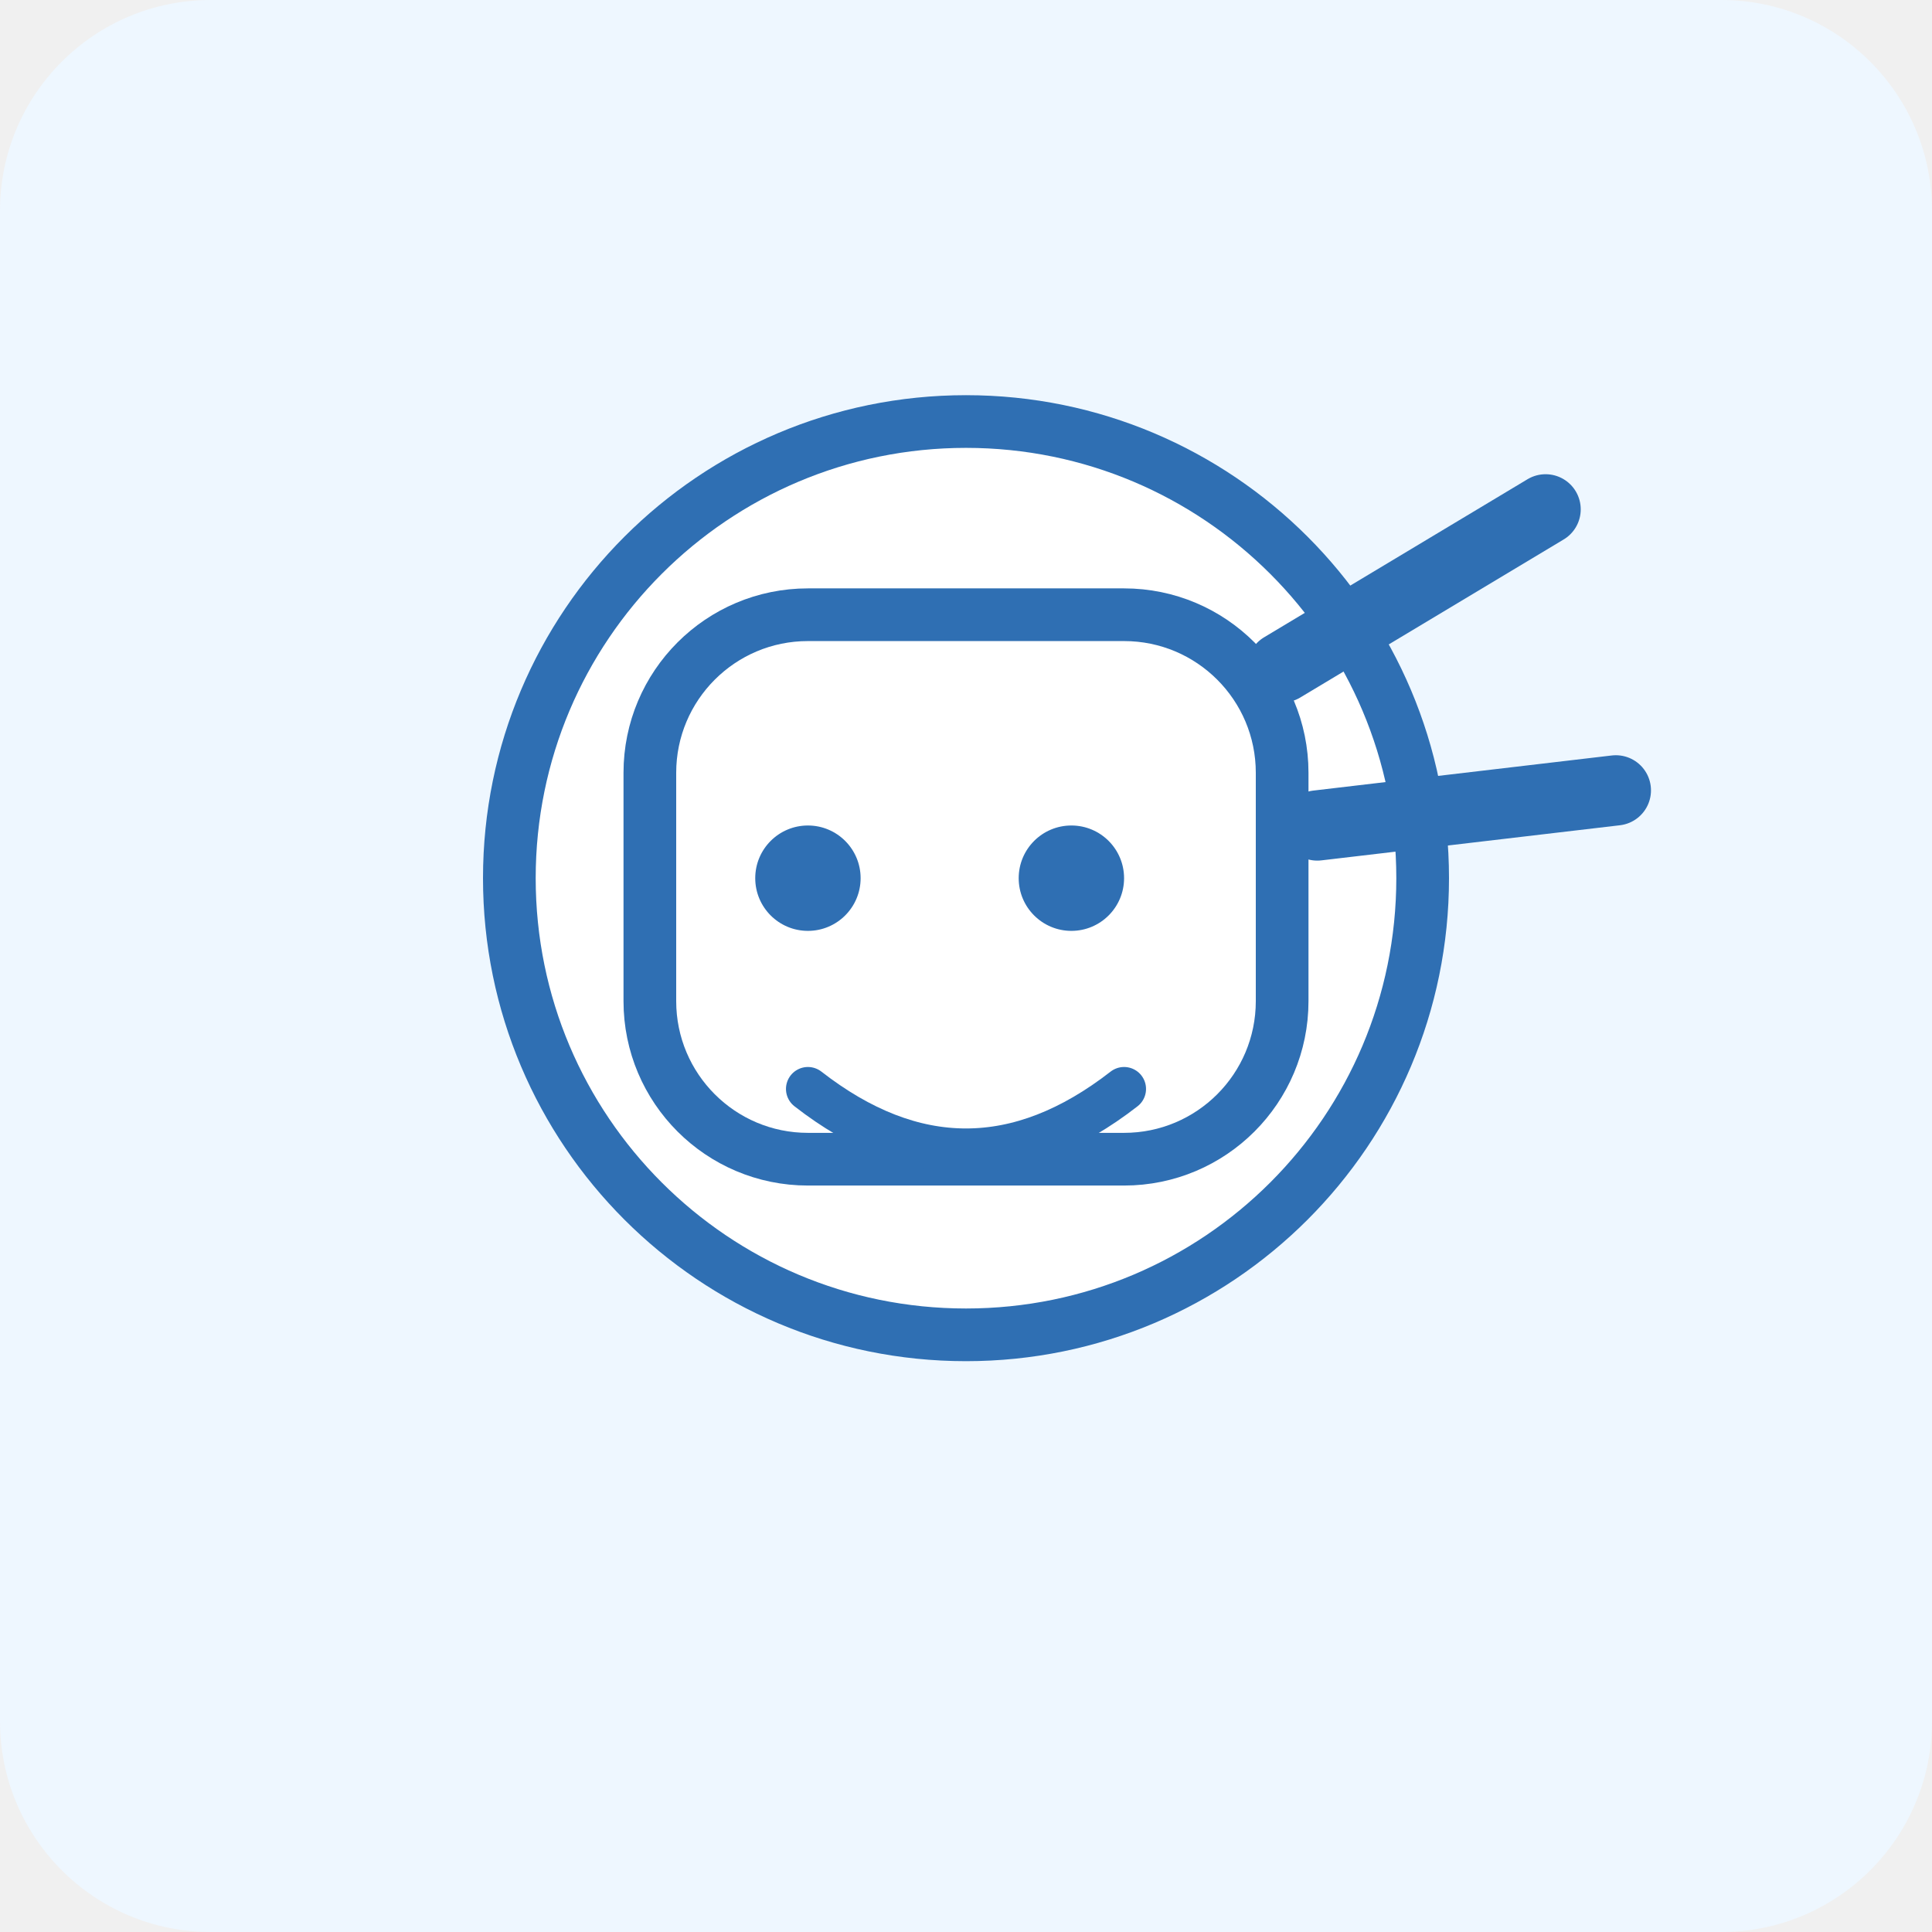
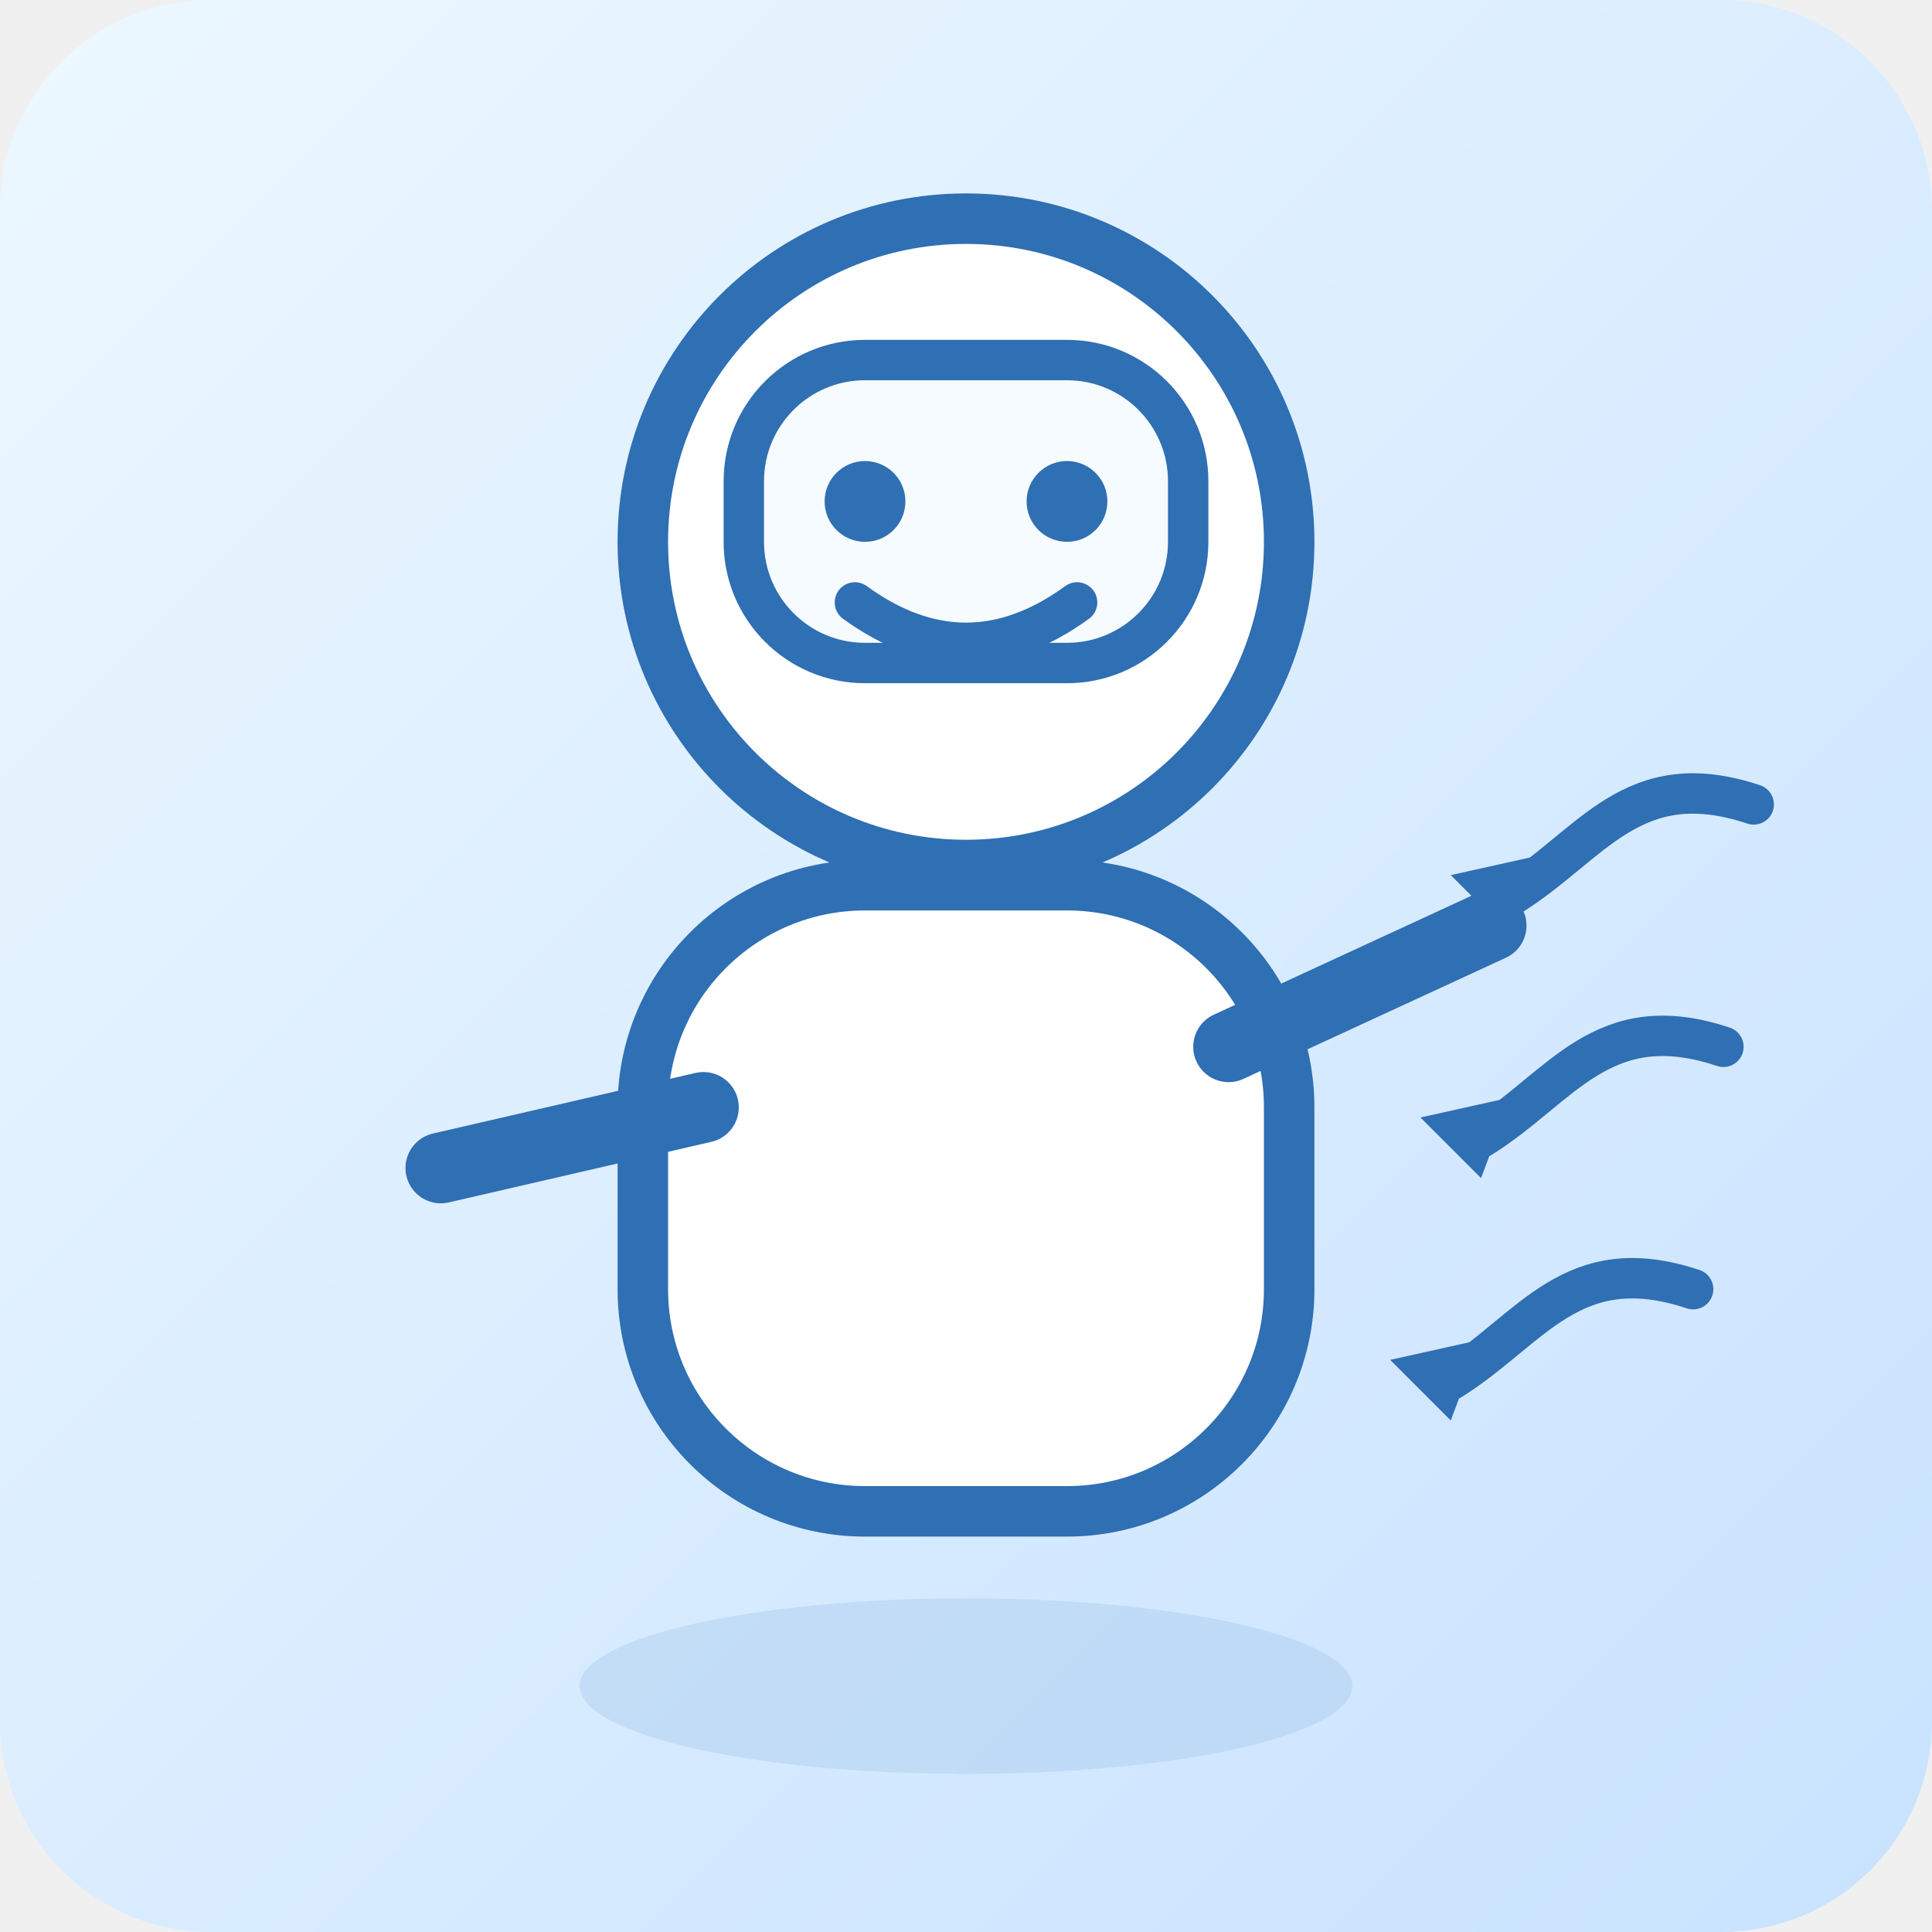
- <svg xmlns="http://www.w3.org/2000/svg" viewBox="0 0 220 220" role="img" aria-label="Norma kalder på dig">
-   <rect width="220" height="220" rx="24" fill="#eef7ff" />
-   <circle cx="110" cy="100" r="52" fill="#fff" stroke="#2f6fb3" stroke-width="6" />
-   <rect x="74" y="70" width="72" height="62" rx="18" fill="#fff" stroke="#2f6fb3" stroke-width="6" />
-   <circle cx="92" cy="100" r="6" fill="#2f6fb3" />
-   <circle cx="122" cy="100" r="6" fill="#2f6fb3" />
-   <path d="M92 124 Q110 138 128 124" stroke="#2f6fb3" stroke-width="5" fill="none" stroke-linecap="round" />
-   <path d="M146 76 L176 58" stroke="#2f6fb3" stroke-width="8" stroke-linecap="round" />
-   <path d="M150 94 L184 90" stroke="#2f6fb3" stroke-width="8" stroke-linecap="round" />
+ <svg xmlns="http://www.w3.org/2000/svg" viewBox="0 0 220 220" role="img" aria-label="Norma kalder dig hen til sig">
+   <defs>
+     <linearGradient id="bgCome" x1="0" y1="0" x2="1" y2="1">
+       <stop offset="0%" stop-color="#edf8ff" />
+       <stop offset="100%" stop-color="#c8e2ff" />
+     </linearGradient>
+   </defs>
+   <rect width="220" height="220" rx="24" fill="url(#bgCome)" />
+   <ellipse cx="110" cy="192" rx="44" ry="10" fill="#9fc4e8" opacity="0.35" />
+   <g transform="translate(110,110) scale(1.15) translate(-110,-110)">
+     <rect x="78" y="102" width="64" height="62" rx="22" fill="#ffffff" stroke="#2f6fb3" stroke-width="5" />
+     <path d="M84 124 L58 130" fill="none" stroke="#2f6fb3" stroke-width="7" stroke-linecap="round" />
+     <path d="M136 118 L162 106" fill="none" stroke="#2f6fb3" stroke-width="7" stroke-linecap="round" />
+     <circle cx="110" cy="68" r="32" fill="#ffffff" stroke="#2f6fb3" stroke-width="5" />
+     <rect x="88" y="50" width="44" height="30" rx="12" fill="#f6fbff" stroke="#2f6fb3" stroke-width="4" />
+     <circle cx="100" cy="64" r="4" fill="#2f6fb3" />
+     <circle cx="120" cy="64" r="4" fill="#2f6fb3" />
+     <path d="M99 74 Q110 82 121 74" fill="none" stroke="#2f6fb3" stroke-width="4" stroke-linecap="round" />
+     <path d="M188 94 C176 90 172 98 164 103" fill="none" stroke="#2f6fb3" stroke-width="4" stroke-linecap="round" />
+     <path d="M185 118 C173 114 169 122 161 127" fill="none" stroke="#2f6fb3" stroke-width="4" stroke-linecap="round" />
+     <path d="M182 142 C170 138 166 146 158 151" fill="none" stroke="#2f6fb3" stroke-width="4" stroke-linecap="round" />
+     <polygon points="158,101 167,99 164,107" fill="#2f6fb3" />
+     <polygon points="155,125 164,123 161,131" fill="#2f6fb3" />
+     <polygon points="152,149 161,147 158,155" fill="#2f6fb3" />
+   </g>
</svg>
